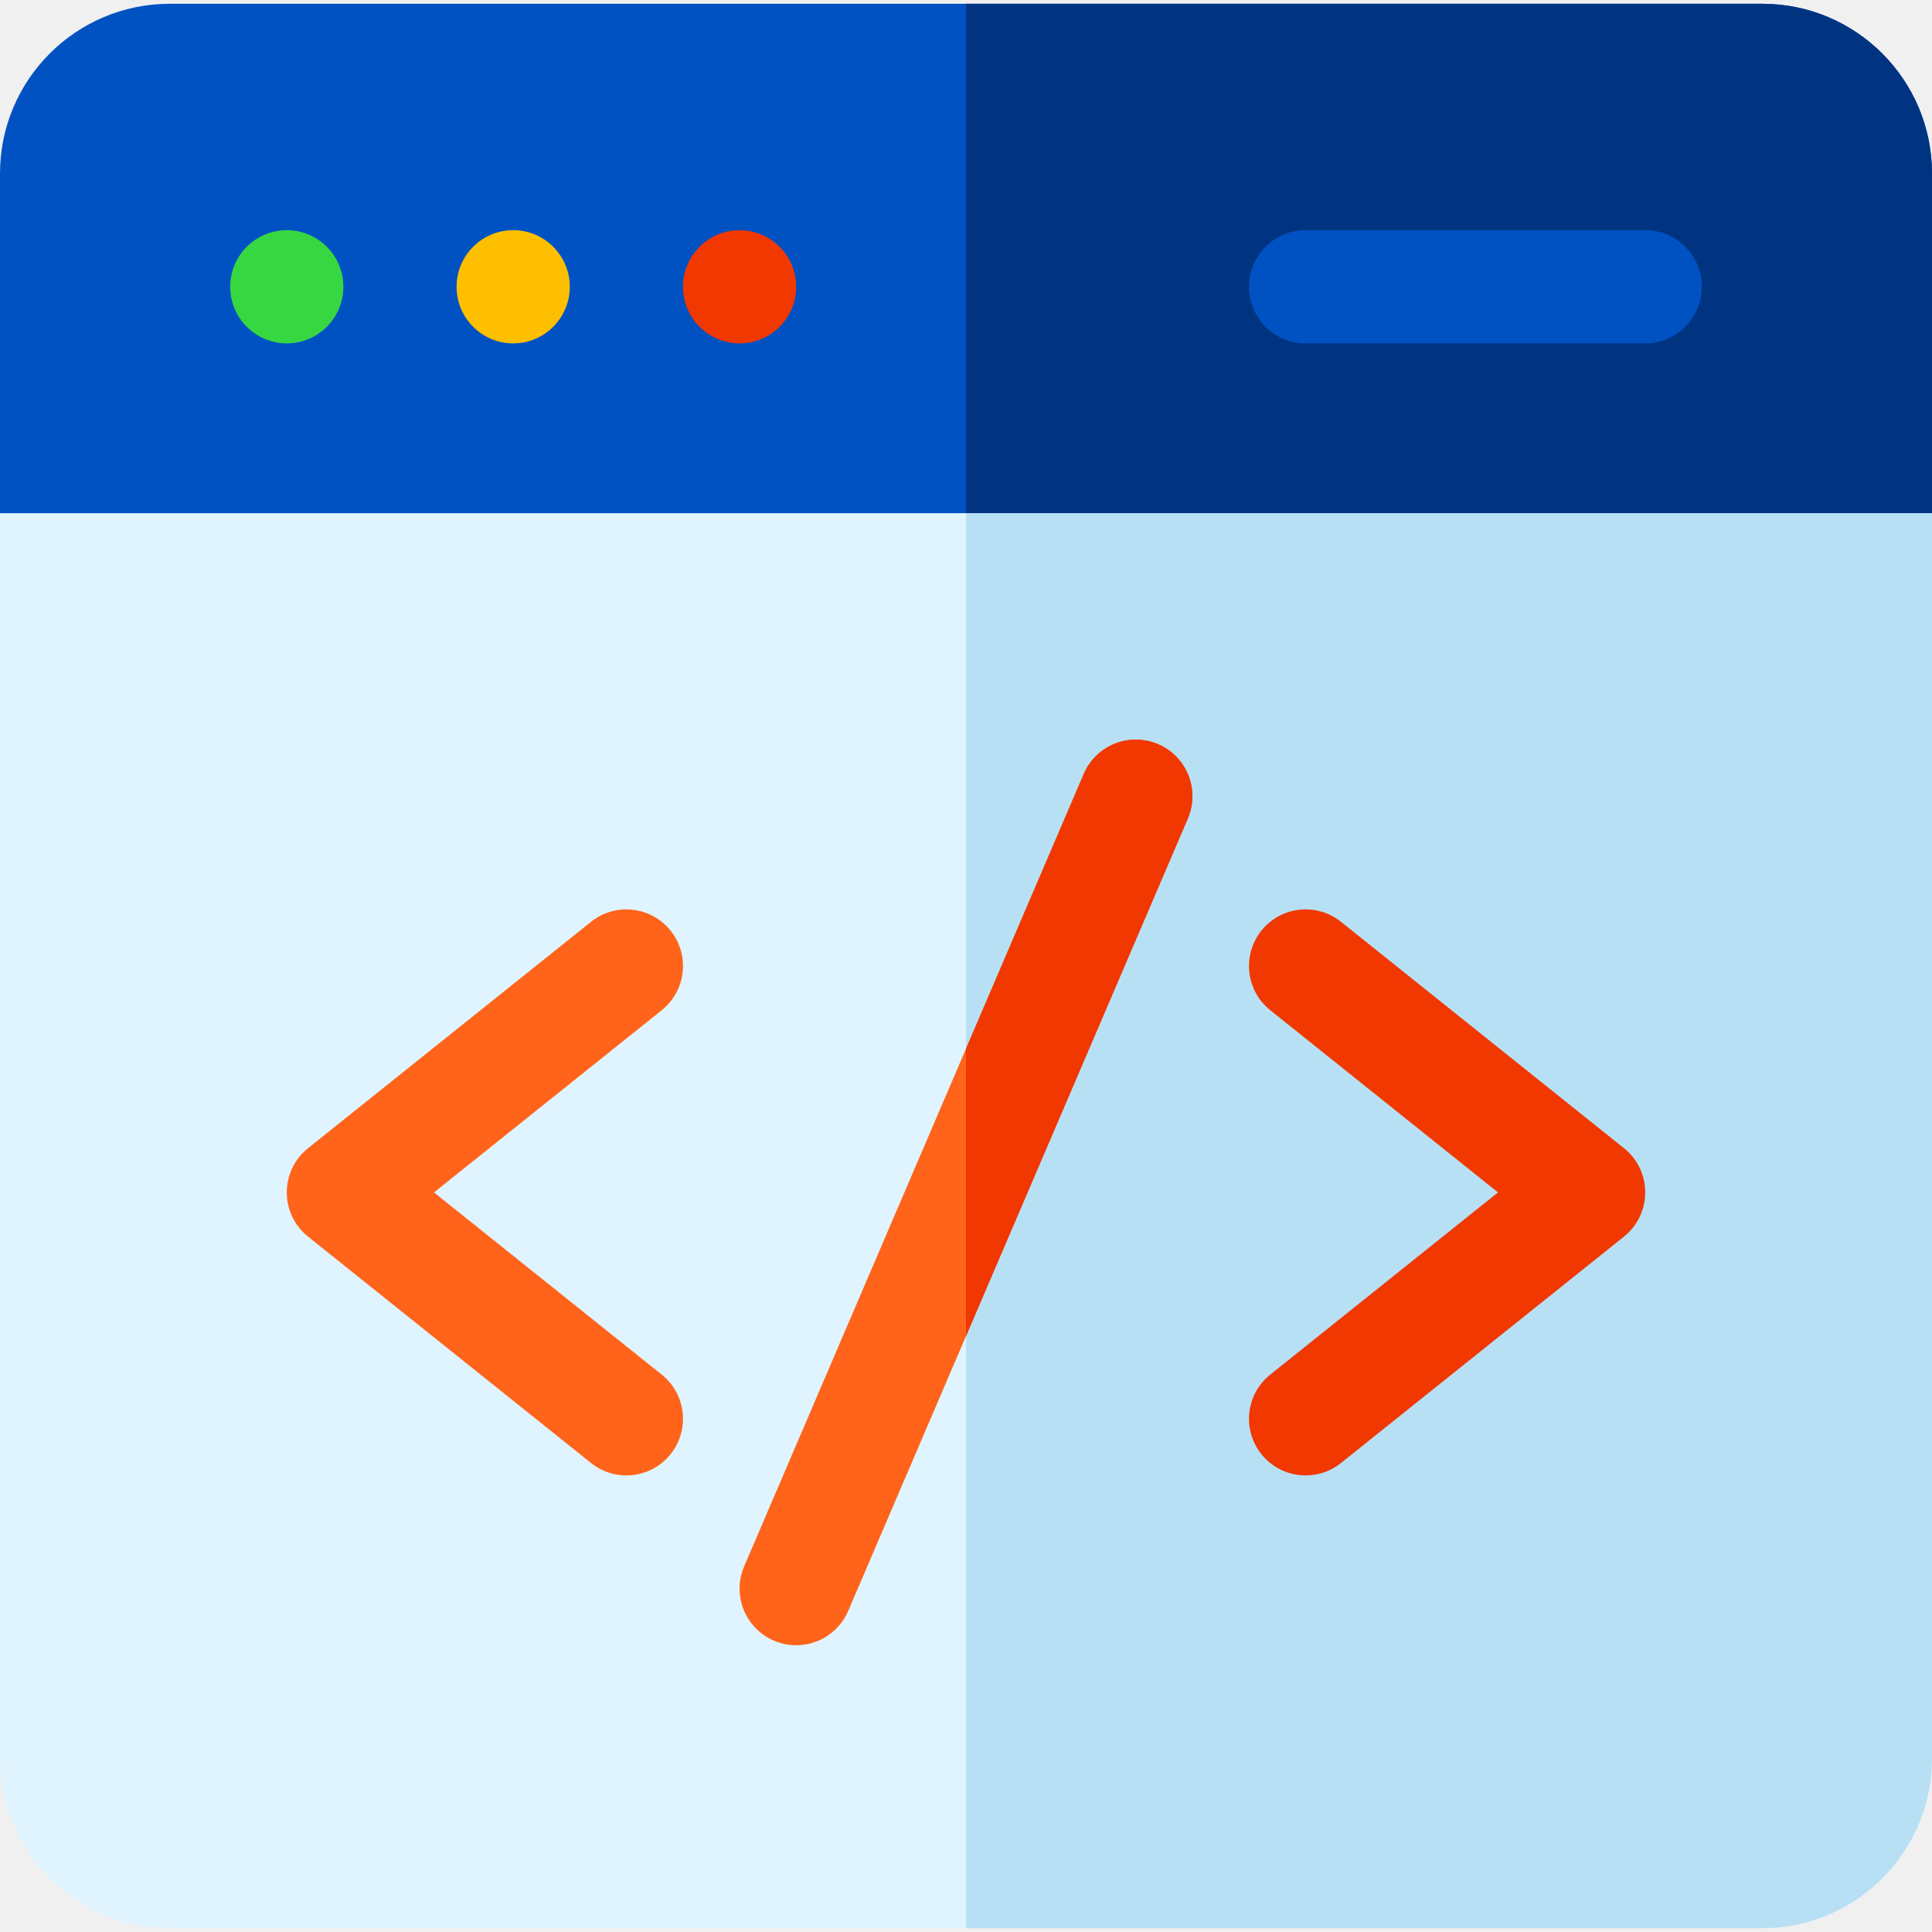
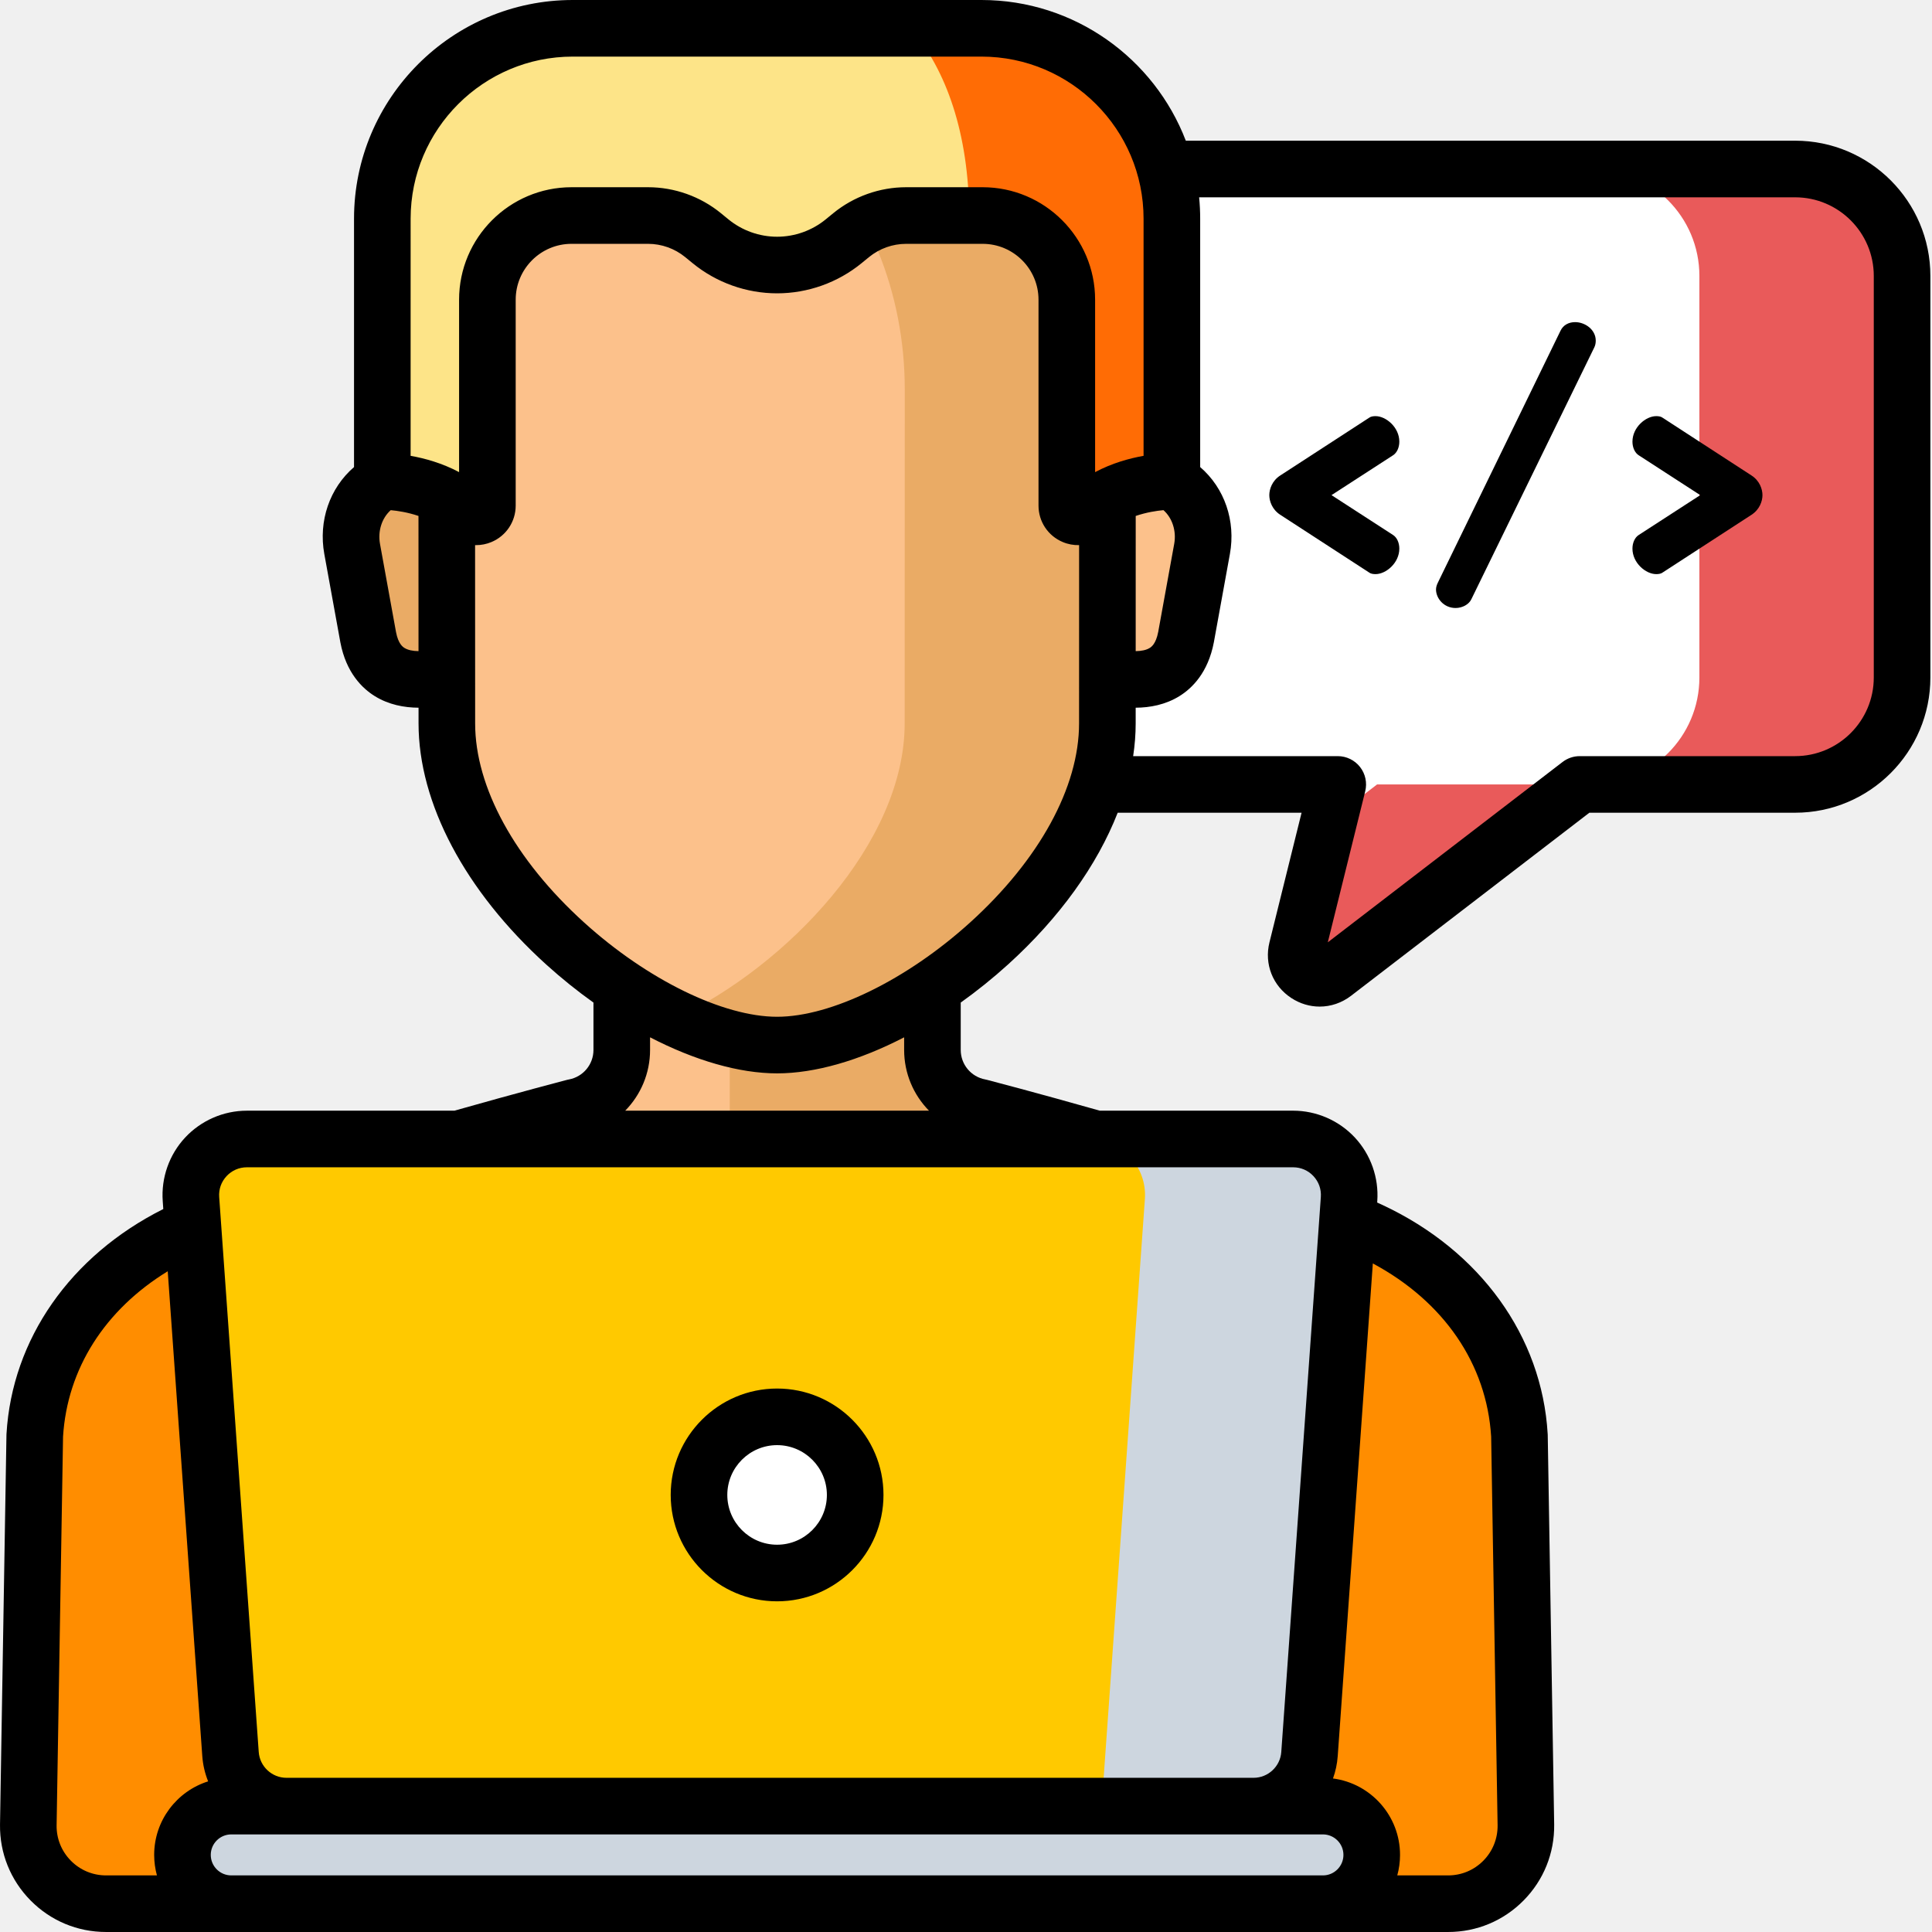
- <svg xmlns="http://www.w3.org/2000/svg" id="Capa_1" enable-background="new 0 0 512 512" height="512" viewBox="0 0 512 512" width="512">
-   <path d="m512 46c0-24.853-20.147-45-45-45h-422c-24.853 0-45 20.147-45 45v90l10 10h492c3.905-3.905 6.095-6.095 10-10z" fill="#0052c2" />
-   <path d="m512 46v90c-3.91 3.91-6.09 6.09-10 10h-246v-145h211c24.85 0 45 20.15 45 45z" fill="#003481" />
-   <path d="m436 61h-90c-8.284 0-15 6.716-15 15s6.716 15 15 15h90c8.284 0 15-6.716 15-15s-6.716-15-15-15z" fill="#0052c2" />
-   <circle cx="196" cy="76" fill="#f03800" r="15" />
-   <circle cx="136" cy="76" fill="#fdbf00" r="15" />
-   <circle cx="76" cy="76" fill="#37d742" r="15" />
-   <path d="m0 136v330c0 24.813 20.187 45 45 45h422c24.813 0 45-20.187 45-45v-330z" fill="#e0f4ff" />
-   <path d="m512 136v330c0 24.81-20.19 45-45 45h-211v-375z" fill="#b8e0f5" />
-   <path d="m306.909 197.213c-7.614-3.263-16.433.264-19.696 7.878l-90 210c-3.264 7.614.264 16.433 7.878 19.696 7.617 3.264 16.434-.266 19.696-7.878l90-210c3.264-7.615-.264-16.433-7.878-19.696z" fill="#ff641a" />
-   <path d="m314.79 216.91-58.79 137.18v-76.18l31.21-72.82c3.27-7.61 12.08-11.14 19.7-7.88 7.61 3.27 11.14 12.08 7.88 19.7z" fill="#f03800" />
-   <path d="m175.37 364.287-60.358-48.287 60.358-48.287c6.47-5.175 7.518-14.614 2.343-21.083-5.176-6.469-14.617-7.517-21.083-2.342l-75 60c-7.499 5.997-7.504 17.424 0 23.426l75 60c6.469 5.176 15.91 4.126 21.083-2.342 5.175-6.471 4.127-15.91-2.343-21.085z" fill="#ff641a" />
-   <path d="m430.37 304.287-75-60c-6.469-5.176-15.909-4.127-21.083 2.342-5.175 6.469-4.127 15.909 2.343 21.083l60.358 48.288-60.358 48.287c-6.47 5.175-7.518 14.614-2.343 21.083 5.182 6.476 14.623 7.512 21.083 2.342l75-60c7.499-5.997 7.504-17.423 0-23.425z" fill="#f03800" />
+ <svg xmlns="http://www.w3.org/2000/svg" version="1.1" width="512" height="512" x="0" y="0" viewBox="0 0 512 512" style="enable-background:new 0 0 512 512" xml:space="preserve" class="">
+   <g>
+     <path d="m475.734 44.789h-188.141c-15.648 0-28.336 12.688-28.336 28.336v106.422c0 15.648 12.688 28.336 28.336 28.336h66.926l-10.816 43.66c-1.41 5.688 5.137 9.969 9.785 6.398l65.168-50.059h57.082c15.648 0 28.336-12.684 28.336-28.336v-106.422c-.004-15.648-12.688-28.336-28.34-28.336zm0 0" fill="#ffffff" data-original="#88dbfd" style="" class="" />
+     <path d="m352.066 217.773-8.363 33.77c-1.41 5.688 5.137 9.969 9.785 6.398l65.168-50.059h-53.715zm0 0" fill="#e95a5a" data-original="#5abfe9" style="" class="" />
+     <path d="m475.734 44.789h-53.715c15.652 0 28.336 12.688 28.336 28.336v106.422c0 15.648-12.684 28.336-28.336 28.336h53.715c15.652 0 28.336-12.684 28.336-28.336v-106.422c0-15.648-12.684-28.336-28.336-28.336zm0 0" fill="#e95a5a" data-original="#5abfe9" style="" class="" />
+     <path d="m402.668 380.441c-1.41-24.047-16.676-43.641-39.395-54.281-27.809-13.02-103.539-32.719-103.539-32.719-7.32-1.359-12.629-7.746-12.629-15.188v-43.289h-82.332v43.289c0 7.441-5.309 13.828-12.625 15.188 0 0-75.73 19.699-103.543 32.719-22.719 10.641-37.984 30.234-39.395 54.281l-1.707 103.207c-.141 11.473 9.125 20.852 20.602 20.852h355.668c11.477 0 20.742-9.379 20.605-20.852zm0 0" fill="#fcc18b" data-original="#fcc18b" style="" class="" />
+     <path d="m402.668 380.441c-1.41-24.047-16.676-43.641-39.395-54.281-27.809-13.02-103.539-32.719-103.539-32.719-7.32-1.359-12.629-7.746-12.629-15.188v-43.289h-53.715v69.254c0 7.441 5.309 13.828 12.625 15.184 0 0 75.734 19.703 103.543 32.723 22.719 10.637 37.984 30.234 39.395 54.277l1.625 98.098h33.195c11.477 0 20.742-9.379 20.605-20.852zm0 0" fill="#eaab65" data-original="#eaab65" style="" class="" />
+     <path d="m120.586 125.367h-10.809c-3.914 0-7.523 1.324-10.398 3.547-4.992 3.859-7.184 10.352-6.055 16.562l4.246 23.371c3.293 17.32 23.043 9.406 23.043 9.406zm0 0" fill="#eaab65" data-original="#eaab65" style="" class="" />
+     <path d="m291.293 125.367h10.809c3.914 0 7.523 1.324 10.398 3.547 4.992 3.859 7.184 10.352 6.055 16.562l-4.246 23.371c-3.293 17.32-23.043 9.406-23.043 9.406zm0 0" fill="#fcc18b" data-original="#fcc18b" style="" class="" />
+     <path d="m265.848 36.547c-14.055-12.996-33.812-24.336-59.906-24.652-26.098.316-45.855 11.656-59.91 24.652-17.926 16.574-27.637 41.191-27.637 66.594l.023 88.574c0 41.875 54.426 85.238 87.523 85.238 33.094 0 87.523-43.363 87.523-85.238l.023-88.574c-.004-25.402-9.715-50.02-27.641-66.594zm0 0" fill="#fcc18b" data-original="#fcc18b" style="" class="" />
+     <path d="m265.848 36.547c-14.055-12.996-33.812-24.336-59.906-24.652-9.844.121-18.785 1.809-26.859 4.562 13.332 4.547 24.297 11.996 33.051 20.09 17.926 16.574 27.637 41.191 27.637 66.594l-.023 88.574c0 31.684-31.16 64.219-60.664 78.176 9.488 4.488 18.805 7.062 26.855 7.062 33.098 0 87.523-43.363 87.523-85.238l.023-88.574c0-25.402-9.711-50.02-27.637-66.594zm0 0" fill="#eaab65" data-original="#eaab65" style="" class="" />
+     <path d="m260.098 7.5h-108.316c-27.871 0-50.461 22.594-50.461 50.461v69.633s13.895-.316 22.824 8.52c1.859 1.84 5.02.496 5.02-2.121v-54.57c0-12.32 9.988-22.305 22.305-22.305h20.27c5.316 0 10.469 1.836 14.582 5.203l1.988 1.625c4.973 4.066 11.203 6.289 17.629 6.289 6.43 0 12.656-2.223 17.633-6.289l1.988-1.625c4.113-3.367 9.266-5.203 14.582-5.203h20.266c12.32 0 22.309 9.984 22.309 22.305v54.574c0 2.613 3.16 3.961 5.02 2.121 8.926-8.84 22.824-8.523 22.824-8.523v-69.629c0-27.871-22.594-50.465-50.461-50.465zm0 0" fill="#fde488" data-original="#426175" style="" class="" />
+     <path d="m260.098 7.5h-18.734c9.426 11.098 15.34 27.766 15.488 49.617h3.559c12.316 0 22.305 9.984 22.305 22.305v54.574c0 2.613 3.16 3.961 5.02 2.121 8.93-8.84 22.824-8.523 22.824-8.523v-69.629c0-27.871-22.594-50.465-50.461-50.465zm0 0" fill="#ff6c05" data-original="#2c4456" style="" class="" />
+     <path d="m363.273 326.16c-16.184-7.574-48.59-17.414-72.863-24.316l-5.25 1.992c-51.043 19.332-107.398 19.332-158.441 0l-5.25-1.992c-24.273 6.902-56.68 16.742-72.863 24.316-22.719 10.641-37.984 30.234-39.395 54.281l-1.707 103.207c-.141 11.473 9.125 20.852 20.602 20.852h355.668c11.477 0 20.742-9.379 20.605-20.852l-1.711-103.207c-1.41-24.047-16.676-43.641-39.395-54.281zm0 0" fill="#ff8d00" data-original="#33bca5" style="" class="" />
+     <path d="m332.211 478.637h-256.305c-7.793 0-14.266-6.023-14.82-13.801l-10.48-147.074c-.613-8.602 6.199-15.918 14.82-15.918h277.27c8.621 0 15.434 7.316 14.82 15.918l-10.484 147.074c-.555 7.777-7.023 13.801-14.82 13.801zm0 0" fill="#ffc900" data-original="#f2f2f2" style="" class="" />
+     <path d="m342.695 301.844h-54.109c8.621 0 15.434 7.316 14.82 15.918l-11.465 160.875h40.27c7.797 0 14.27-6.023 14.82-13.801l10.484-147.074c.613-8.602-6.199-15.918-14.82-15.918zm0 0" fill="#cdd6df" data-original="#cdd6df" style="" class="" />
+     <path d="m350.594 504.5h-289.309c-7.141 0-12.93-5.789-12.93-12.93 0-7.145 5.789-12.934 12.93-12.934h289.309c7.141 0 12.93 5.789 12.93 12.934 0 7.141-5.789 12.93-12.93 12.93zm0 0" fill="#cdd6df" data-original="#cdd6df" style="" class="" />
+     <path d="m226.633 396.172c0 11.43-9.266 20.695-20.695 20.695s-20.695-9.266-20.695-20.695 9.266-20.695 20.695-20.695 20.695 9.266 20.695 20.695zm0 0" fill="#ffffff" data-original="#ffffff" style="" class="" />
+     <path d="m370.836 117.043c0-3.797-3.523-6.762-6.301-6.762-.648 0-1.297.094-1.758.465l-23.527 15.281c-2.129 1.391-2.871 3.613-2.871 5.188 0 1.574.742 3.797 2.871 5.188l23.527 15.281c.461.371 1.109.465 1.758.465 2.777 0 6.301-2.965 6.301-6.762 0-1.574-.648-2.965-1.668-3.613l-16.305-10.559 16.305-10.559c1.016-.648 1.668-2.039 1.668-3.613zm0 0" fill="#000000" data-original="#000000" style="" class="" />
+     <path d="m417.426 85.367c-1.668 0-3.152.738-3.891 2.316l-32.512 66.777c-.277.555-.465 1.203-.465 1.762 0 2.312 2.039 4.906 5.191 4.906 1.758 0 3.52-.926 4.168-2.312l32.602-66.781c.277-.555.371-1.203.371-1.762-.004-2.961-2.875-4.906-5.465-4.906zm0 0" fill="#000000" data-original="#000000" style="" class="" />
+     <path d="m464.199 126.027-23.523-15.281c-.465-.371-1.113-.465-1.762-.465-2.777 0-6.297 2.965-6.297 6.762 0 1.574.648 2.965 1.668 3.613l16.301 10.559-16.301 10.559c-1.02.648-1.668 2.039-1.668 3.613 0 3.797 3.52 6.762 6.297 6.762.648 0 1.297-.094 1.762-.465l23.523-15.281c2.133-1.391 2.871-3.613 2.871-5.188 0-1.574-.738-3.797-2.871-5.188zm0 0" fill="#000000" data-original="#000000" style="" class="" />
+     <path d="m475.734 37.289h-161.484c-8.344-21.781-29.473-37.289-54.156-37.289h-108.312c-31.957 0-57.961 26.004-57.961 57.961v65.816c-6.461 5.566-9.465 14.273-7.875 23.039l4.258 23.43c1.531 8.047 5.805 12.184 9.117 14.234 3.707 2.293 7.82 3.051 11.598 3.07v4.164c0 21.125 12.324 44.406 33.812 63.879 4.047 3.664 8.254 7.043 12.543 10.098v12.562c0 3.828-2.73 7.113-6.496 7.812-.176.031-.348.07-.52.113-.129.035-13.004 3.391-29.836 8.164h-54.996c-6.184 0-12.148 2.598-16.363 7.121-4.215 4.523-6.379 10.66-5.938 16.828l.148 2.117c-24.598 12.336-40.074 34.453-41.551 59.59-.004.105-.008.211-.012.316l-1.707 103.238c-.094 7.57 2.789 14.707 8.105 20.094 5.324 5.387 12.422 8.352 19.996 8.352h355.668c7.57 0 14.672-2.965 19.992-8.352 5.32-5.387 8.203-12.52 8.109-20.125l-1.707-103.207c-.004-.105-.008-.211-.016-.316-1.516-25.863-17.852-48.527-43.703-60.633-.473-.223-.969-.449-1.48-.68l.027-.395c.438-6.168-1.727-12.301-5.938-16.828-4.215-4.523-10.18-7.121-16.363-7.121h-51.238c-16.828-4.773-29.707-8.129-29.836-8.16-.172-.047-.344-.086-.52-.117-3.766-.699-6.496-3.984-6.496-7.812v-12.559c4.289-3.059 8.496-6.438 12.543-10.102 13.656-12.375 23.613-26.289 29.055-40.211h48.73l-8.512 34.355c-1.418 5.73.855 11.52 5.793 14.75 2.32 1.52 4.922 2.273 7.512 2.273 2.93 0 5.844-.961 8.328-2.871l63.148-48.508h54.531c19.762 0 35.836-16.074 35.836-35.836v-106.422c0-19.758-16.074-35.836-35.836-35.836zm-174.758 99.445c2.867-.977 5.582-1.379 7.352-1.539 2.355 2.09 3.465 5.531 2.848 8.938l-4.234 23.312c-.617 3.254-1.867 4.027-2.277 4.281-.871.539-2.156.816-3.695.832zm-192.156-78.773c0-23.688 19.273-42.961 42.961-42.961h108.316c23.688 0 42.961 19.273 42.961 42.961v62.84c-3.711.656-8.332 1.914-12.844 4.32v-45.699c0-16.434-13.371-29.805-29.805-29.805h-20.27c-7.027 0-13.891 2.449-19.332 6.895l-1.984 1.625c-3.625 2.965-8.203 4.598-12.887 4.598s-9.258-1.633-12.883-4.594l-1.988-1.629c-5.438-4.445-12.305-6.895-19.332-6.895h-20.266c-16.434 0-29.805 13.367-29.805 29.805v45.695c-4.512-2.402-9.133-3.664-12.844-4.316zm-1.605 113.766c-.41-.254-1.66-1.027-2.266-4.219l-4.246-23.371c-.617-3.406.492-6.844 2.84-8.938 1.77.16 4.488.555 7.359 1.531l.008 35.828c-1.535-.016-2.82-.293-3.695-.832zm-66.359 319.84c0 1.883.258 3.703.734 5.434h-13.484c-3.531 0-6.84-1.383-9.324-3.895-2.48-2.512-3.82-5.84-3.781-9.336l1.707-103.043c1.109-18.008 11.09-33.621 27.742-43.832l9.156 128.473c.168 2.359.707 4.613 1.551 6.711-8.281 2.609-14.301 10.359-14.301 19.488zm313.656-26.199 9.305-130.543c18.82 10.098 30.168 26.625 31.355 45.902l1.707 103.012c.039 3.527-1.305 6.855-3.781 9.367-2.484 2.512-5.793 3.895-9.324 3.895h-13.484c.48-1.73.734-3.551.734-5.434 0-10.363-7.754-18.945-17.766-20.254.676-1.879 1.109-3.871 1.254-5.945zm1.512 26.199c0 2.996-2.438 5.434-5.43 5.434h-289.309c-2.992 0-5.43-2.438-5.43-5.434 0-2.992 2.438-5.43 5.43-5.43h289.309c2.992 0 5.43 2.438 5.43 5.43zm-7.941-179.879c1.406 1.512 2.102 3.477 1.953 5.539l-10.484 147.078c-.273 3.832-3.496 6.832-7.34 6.832h-256.305c-3.84 0-7.062-3-7.34-6.836l-10.48-147.074c-.148-2.062.547-4.027 1.953-5.539 1.41-1.512 3.32-2.344 5.387-2.344h277.27c2.062 0 3.977.832 5.387 2.344zm-101.887-17.344h-80.512c4.102-4.172 6.59-9.883 6.59-16.09v-3.355c11.824 6.121 23.574 9.555 33.664 9.555s21.84-3.434 33.668-9.555v3.355c0 6.207 2.488 11.918 6.59 16.09zm10.879-49.867c-16.746 15.172-36.816 24.977-51.137 24.977-14.316 0-34.387-9.805-51.133-24.977-18.359-16.629-28.887-35.863-28.887-52.766l-.016-47.25c.098 0 .195.004.293.004 1.355 0 2.723-.266 4.031-.812 3.91-1.633 6.438-5.426 6.438-9.66v-54.57c0-8.164 6.641-14.805 14.805-14.805h20.27c3.574 0 7.066 1.246 9.832 3.508l1.992 1.629c6.297 5.145 14.242 7.98 22.375 7.98s16.082-2.836 22.379-7.984l1.988-1.625c2.766-2.262 6.262-3.508 9.836-3.508h20.266c8.164 0 14.809 6.641 14.809 14.805v54.57c0 4.238 2.523 8.027 6.438 9.66 1.398.586 2.871.848 4.32.809l-.012 47.254c.004 16.898-10.527 36.133-28.887 52.762zm239.496-64.93c0 11.488-9.344 20.836-20.836 20.836h-57.078c-1.652 0-3.258.547-4.566 1.555l-62.211 47.785 9.918-40.035c.555-2.238.051-4.609-1.371-6.426-1.422-1.816-3.602-2.879-5.906-2.879h-54.223c.441-2.918.668-5.812.668-8.668v-4.164c3.773-.02 7.887-.777 11.594-3.07 3.316-2.051 7.59-6.188 9.129-14.293l4.246-23.371c1.594-8.766-1.418-17.477-7.875-23.039v-65.816c0-1.91-.094-3.805-.277-5.672h157.953c11.492 0 20.836 9.348 20.836 20.836zm0 0" fill="#000000" data-original="#000000" style="" class="" />
+     <path d="m205.938 424.367c15.547 0 28.195-12.648 28.195-28.195s-12.648-28.195-28.195-28.195-28.195 12.648-28.195 28.195 12.648 28.195 28.195 28.195zm0-41.391c7.277 0 13.195 5.922 13.195 13.195 0 7.277-5.918 13.195-13.195 13.195-7.273 0-13.195-5.918-13.195-13.195 0-7.273 5.922-13.195 13.195-13.195zm0 0" fill="#000000" data-original="#000000" style="" class="" />
+   </g>
</svg>
